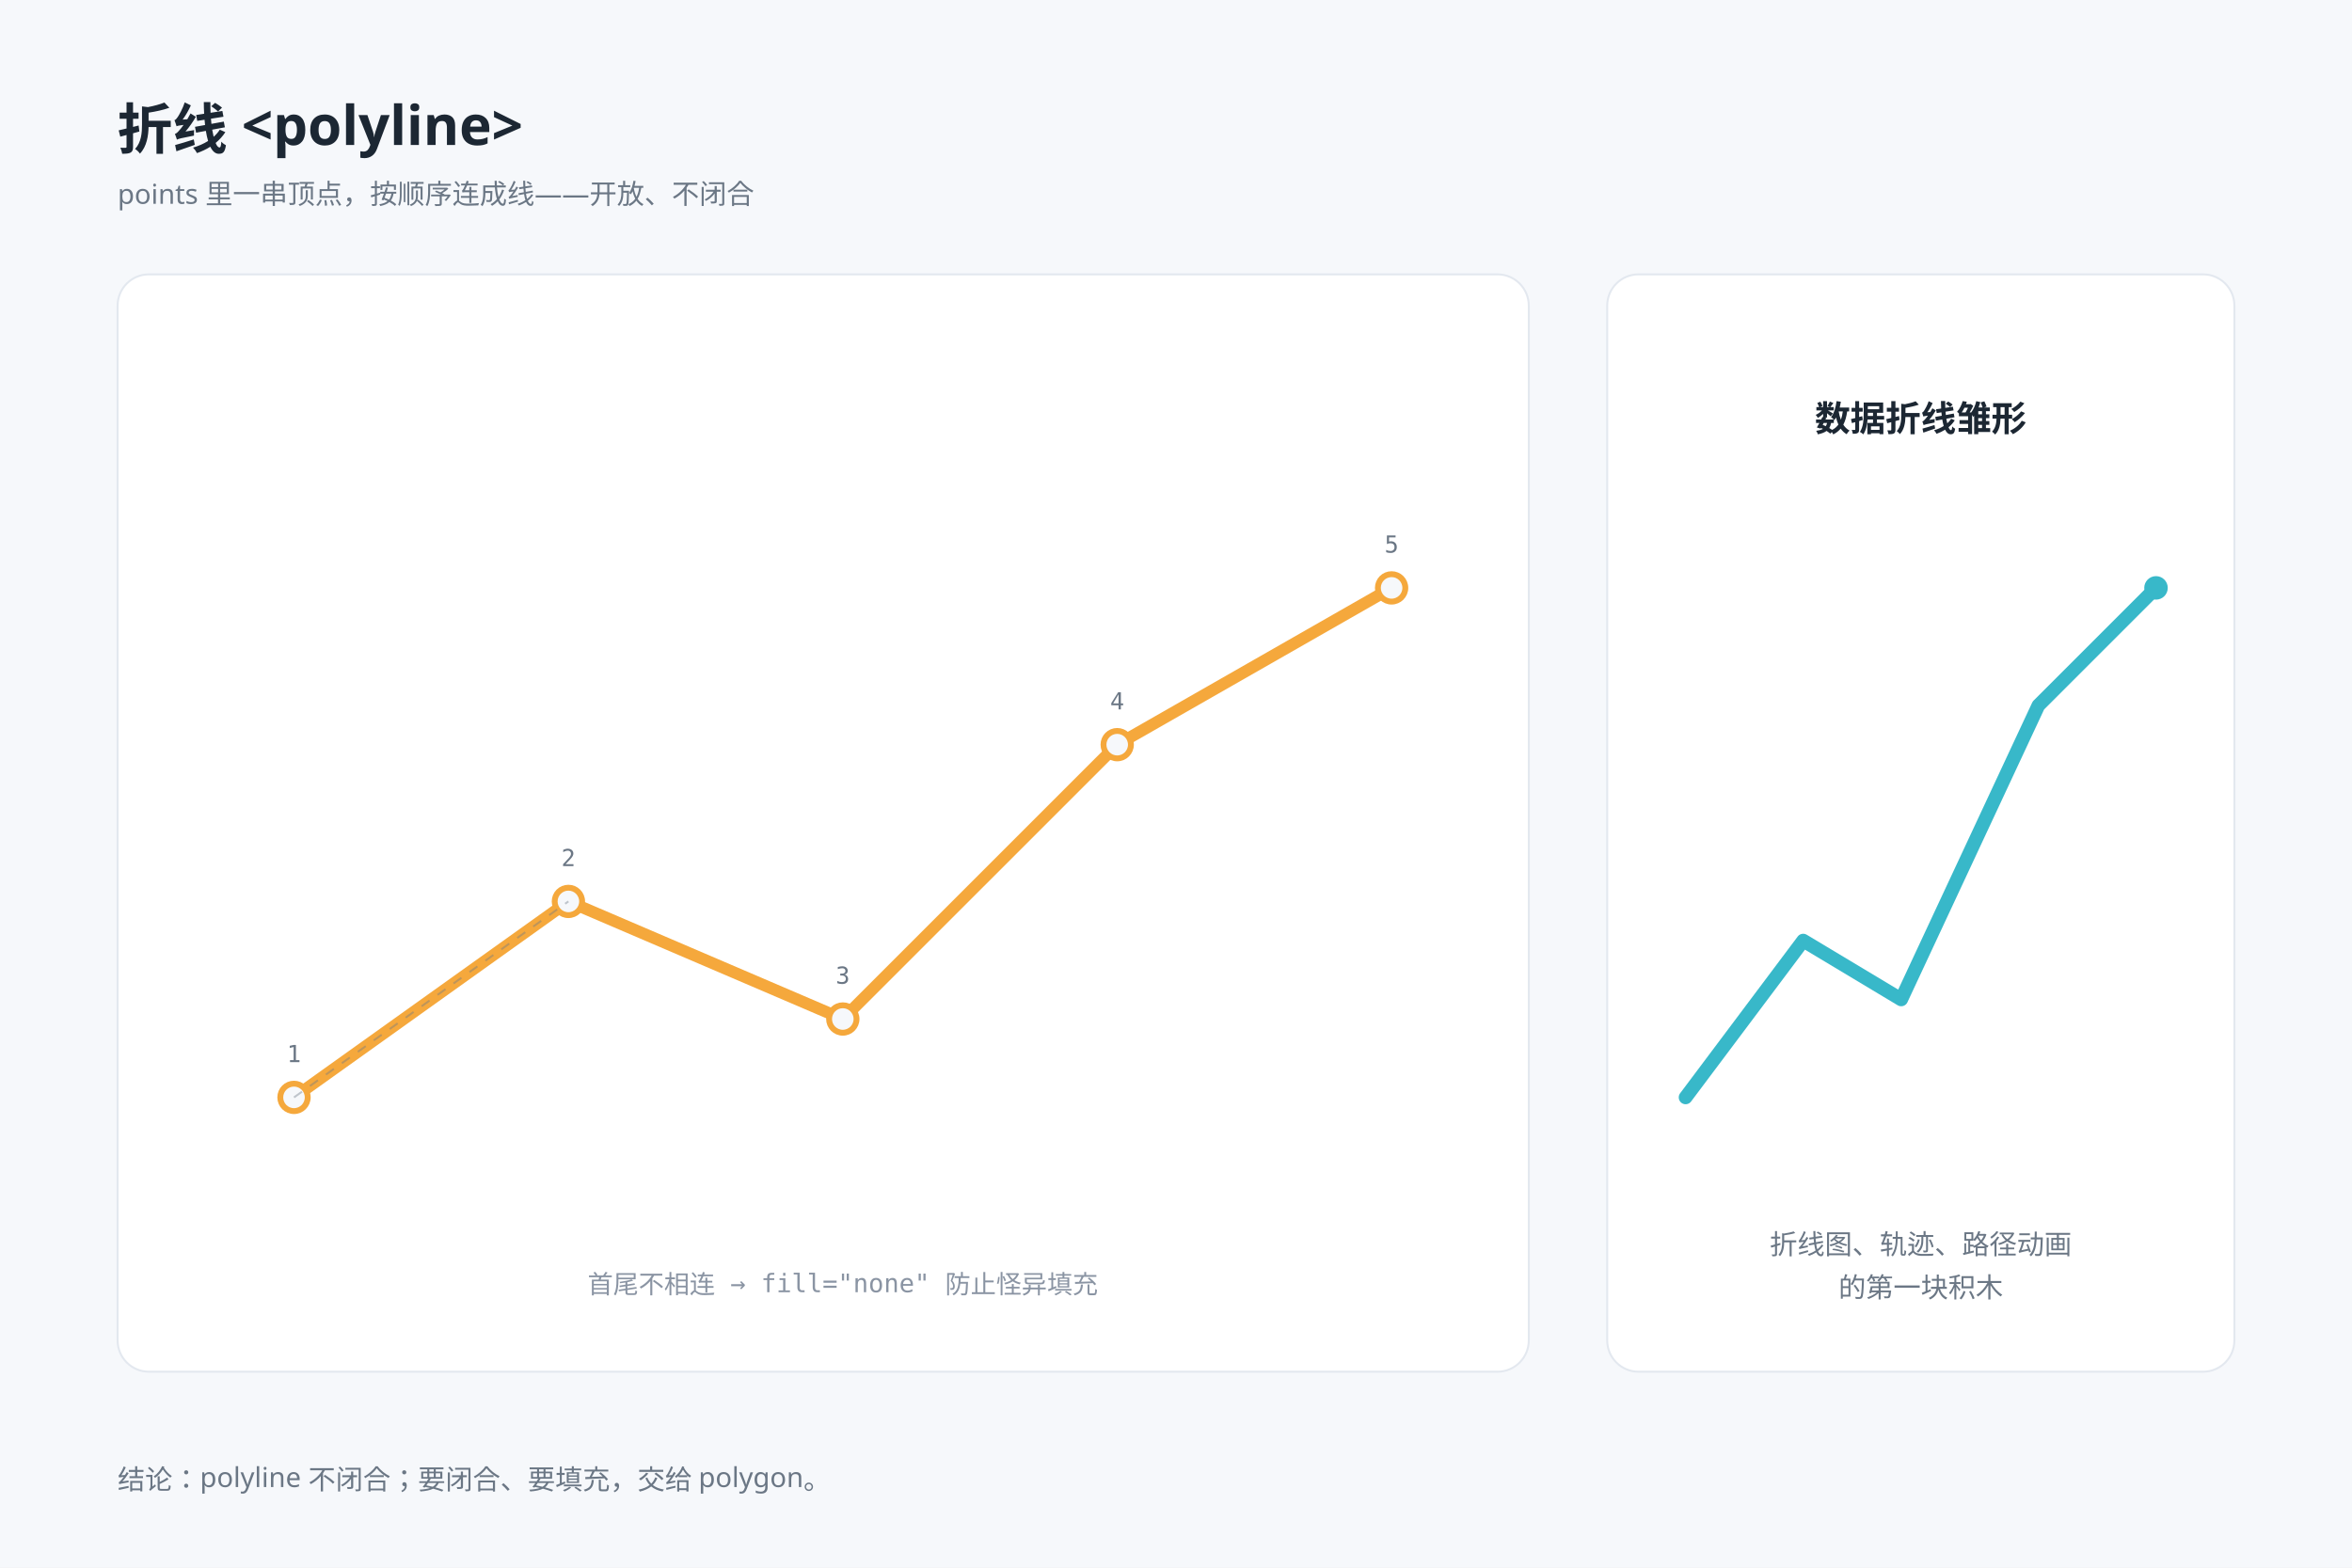
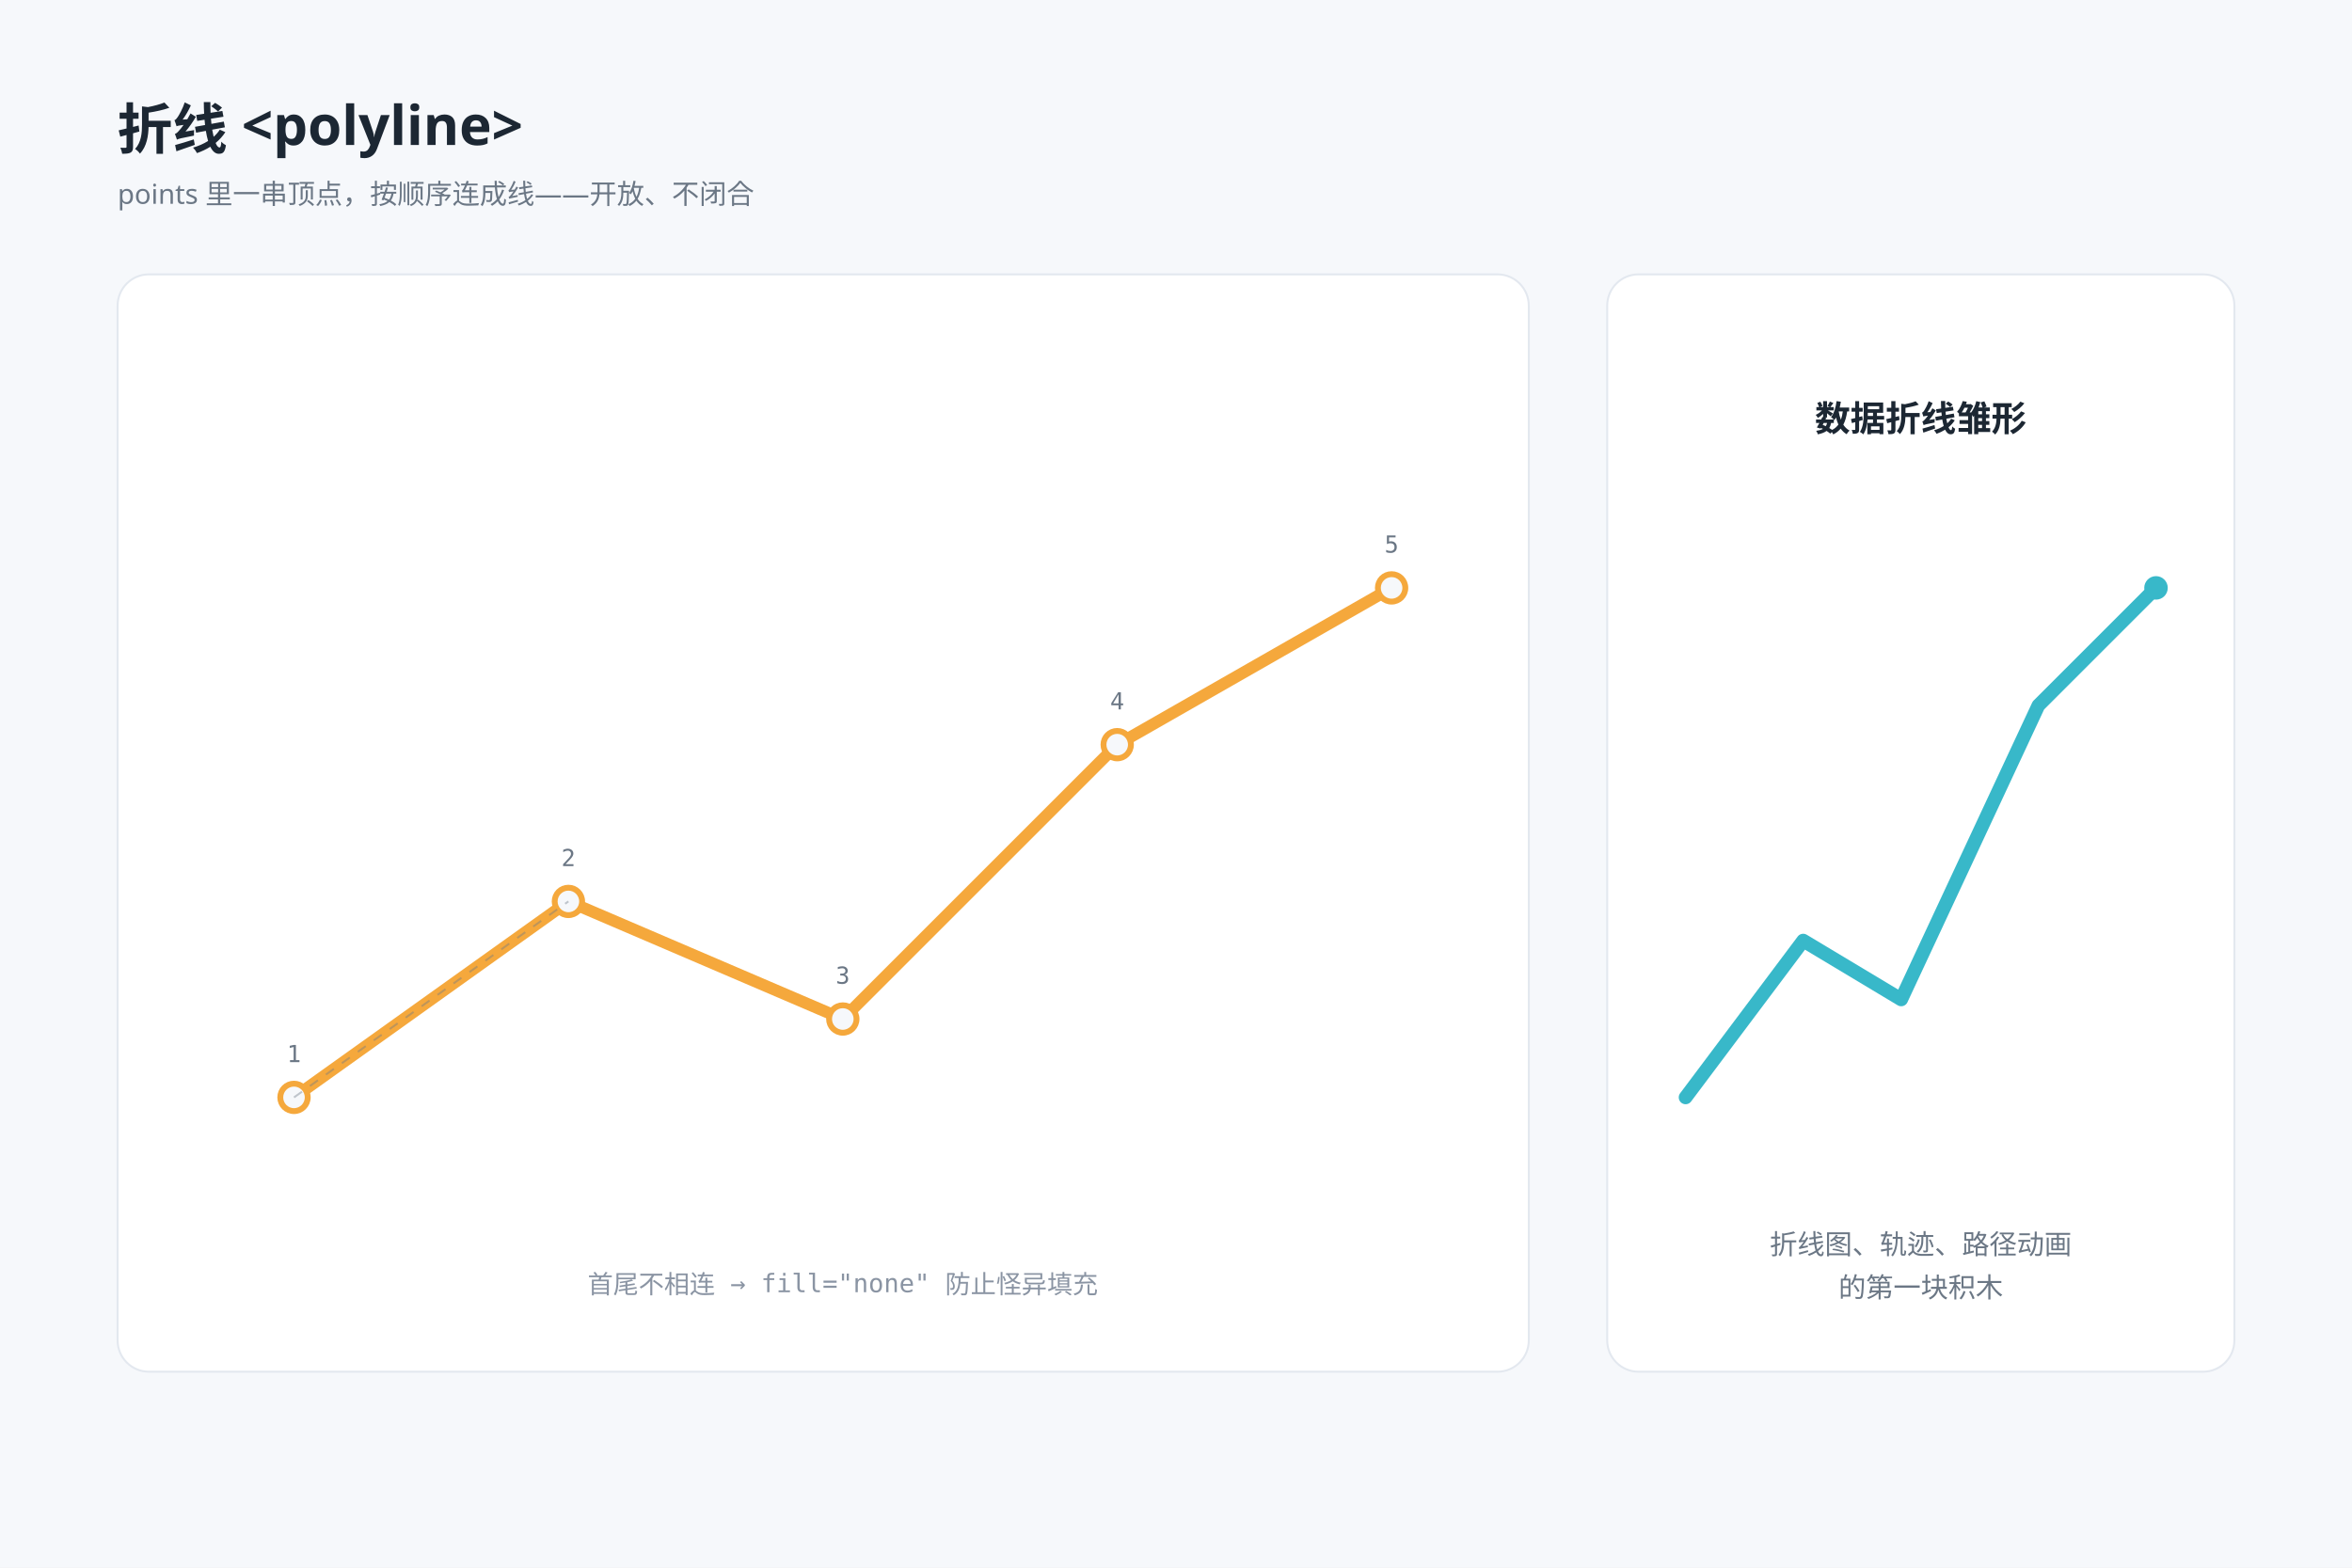
<svg xmlns="http://www.w3.org/2000/svg" width="1200" height="800" viewBox="0 0 1200 800" font-family="PingFang SC, Hiragino Sans GB, Microsoft YaHei, sans-serif">
  <rect width="1200" height="800" fill="#f6f8fb" />
  <text x="60" y="76" font-size="28" font-weight="700" fill="#1c2733">折线 &lt;polyline&gt;</text>
  <text x="60" y="104" font-size="14" fill="#6b7785">points 里一串顶点，按顺序连成线——开放、不闭合</text>
  <g>
    <rect x="60" y="140" width="720" height="560" rx="16" fill="#ffffff" stroke="#e3e8ef" />
    <polyline points="150,560 290,460 430,520 570,380 710,300" fill="none" stroke="#f5a83c" stroke-width="6" stroke-linecap="round" stroke-linejoin="round" />
    <circle cx="150" cy="560" r="7" fill="#f6f8fb" stroke="#f5a83c" stroke-width="3" />
    <text x="150" y="542" font-size="12" fill="#6b7785" text-anchor="middle" font-family="SFMono-Regular, Menlo, monospace">1</text>
    <circle cx="290" cy="460" r="7" fill="#f6f8fb" stroke="#f5a83c" stroke-width="3" />
    <text x="290" y="442" font-size="12" fill="#6b7785" text-anchor="middle" font-family="SFMono-Regular, Menlo, monospace">2</text>
    <circle cx="430" cy="520" r="7" fill="#f6f8fb" stroke="#f5a83c" stroke-width="3" />
    <text x="430" y="502" font-size="12" fill="#6b7785" text-anchor="middle" font-family="SFMono-Regular, Menlo, monospace">3</text>
    <circle cx="570" cy="380" r="7" fill="#f6f8fb" stroke="#f5a83c" stroke-width="3" />
    <text x="570" y="362" font-size="12" fill="#6b7785" text-anchor="middle" font-family="SFMono-Regular, Menlo, monospace">4</text>
    <circle cx="710" cy="300" r="7" fill="#f6f8fb" stroke="#f5a83c" stroke-width="3" />
    <text x="710" y="282" font-size="12" fill="#6b7785" text-anchor="middle" font-family="SFMono-Regular, Menlo, monospace">5</text>
    <polyline points="150,560 290,460" fill="none" stroke="#6b7785" stroke-dasharray="5 5" opacity="0.4" />
    <text x="430" y="660" font-size="13" fill="#8a94a3" text-anchor="middle" font-family="SFMono-Regular, Menlo, monospace">首尾不相连 → fill="none" 防止怪异填充</text>
  </g>
  <g>
    <rect x="820" y="140" width="320" height="560" rx="16" fill="#ffffff" stroke="#e3e8ef" />
    <polyline points="860,560 920,480 970,510 1040,360 1100,300" fill="none" stroke="#38b8c9" stroke-width="7" stroke-linecap="round" stroke-linejoin="round" />
    <circle cx="1100" cy="300" r="6" fill="#38b8c9" />
    <text x="980" y="220" font-size="18" font-weight="600" fill="#1c2733" text-anchor="middle">数据折线雏形</text>
    <text x="980" y="640" font-size="14" fill="#6b7785" text-anchor="middle">折线图、轨迹、路径动画</text>
    <text x="980" y="662" font-size="14" fill="#6b7785" text-anchor="middle">的第一块积木</text>
  </g>
-   <text x="60" y="760" font-size="14" fill="#6b7785">结论：polyline 不闭合；要闭合、要填充，交给 polygon。</text>
</svg>
